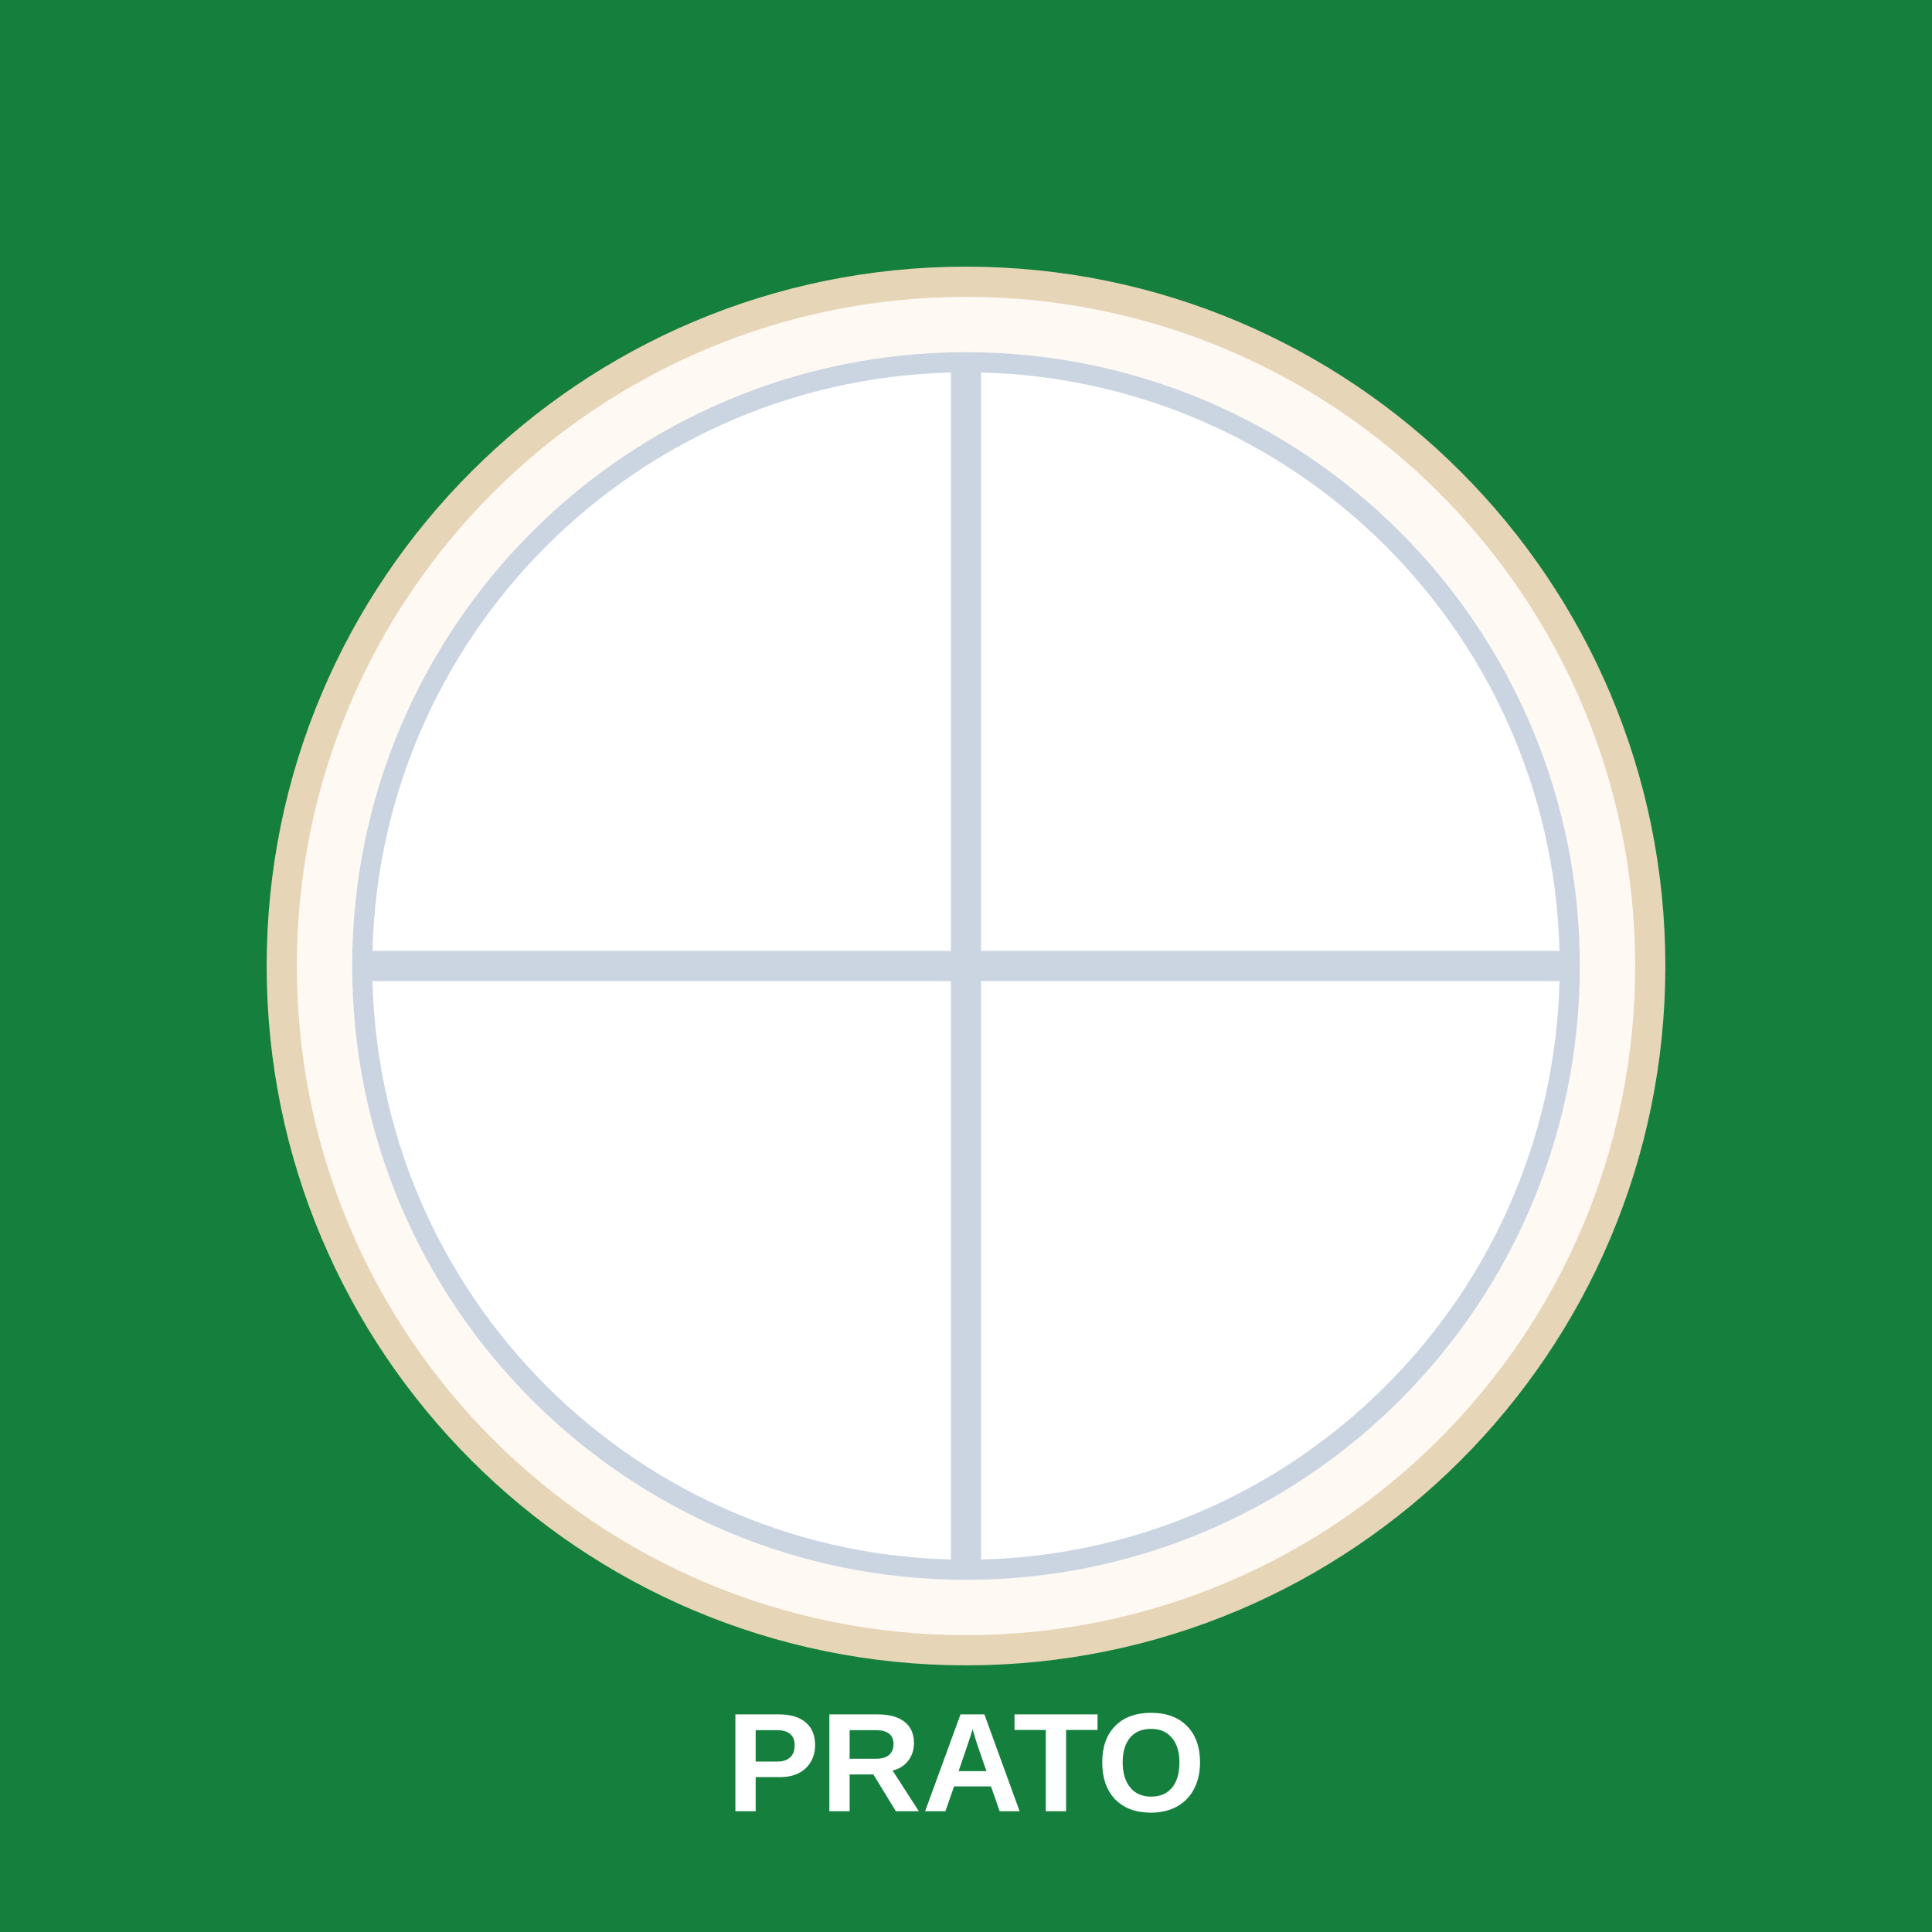
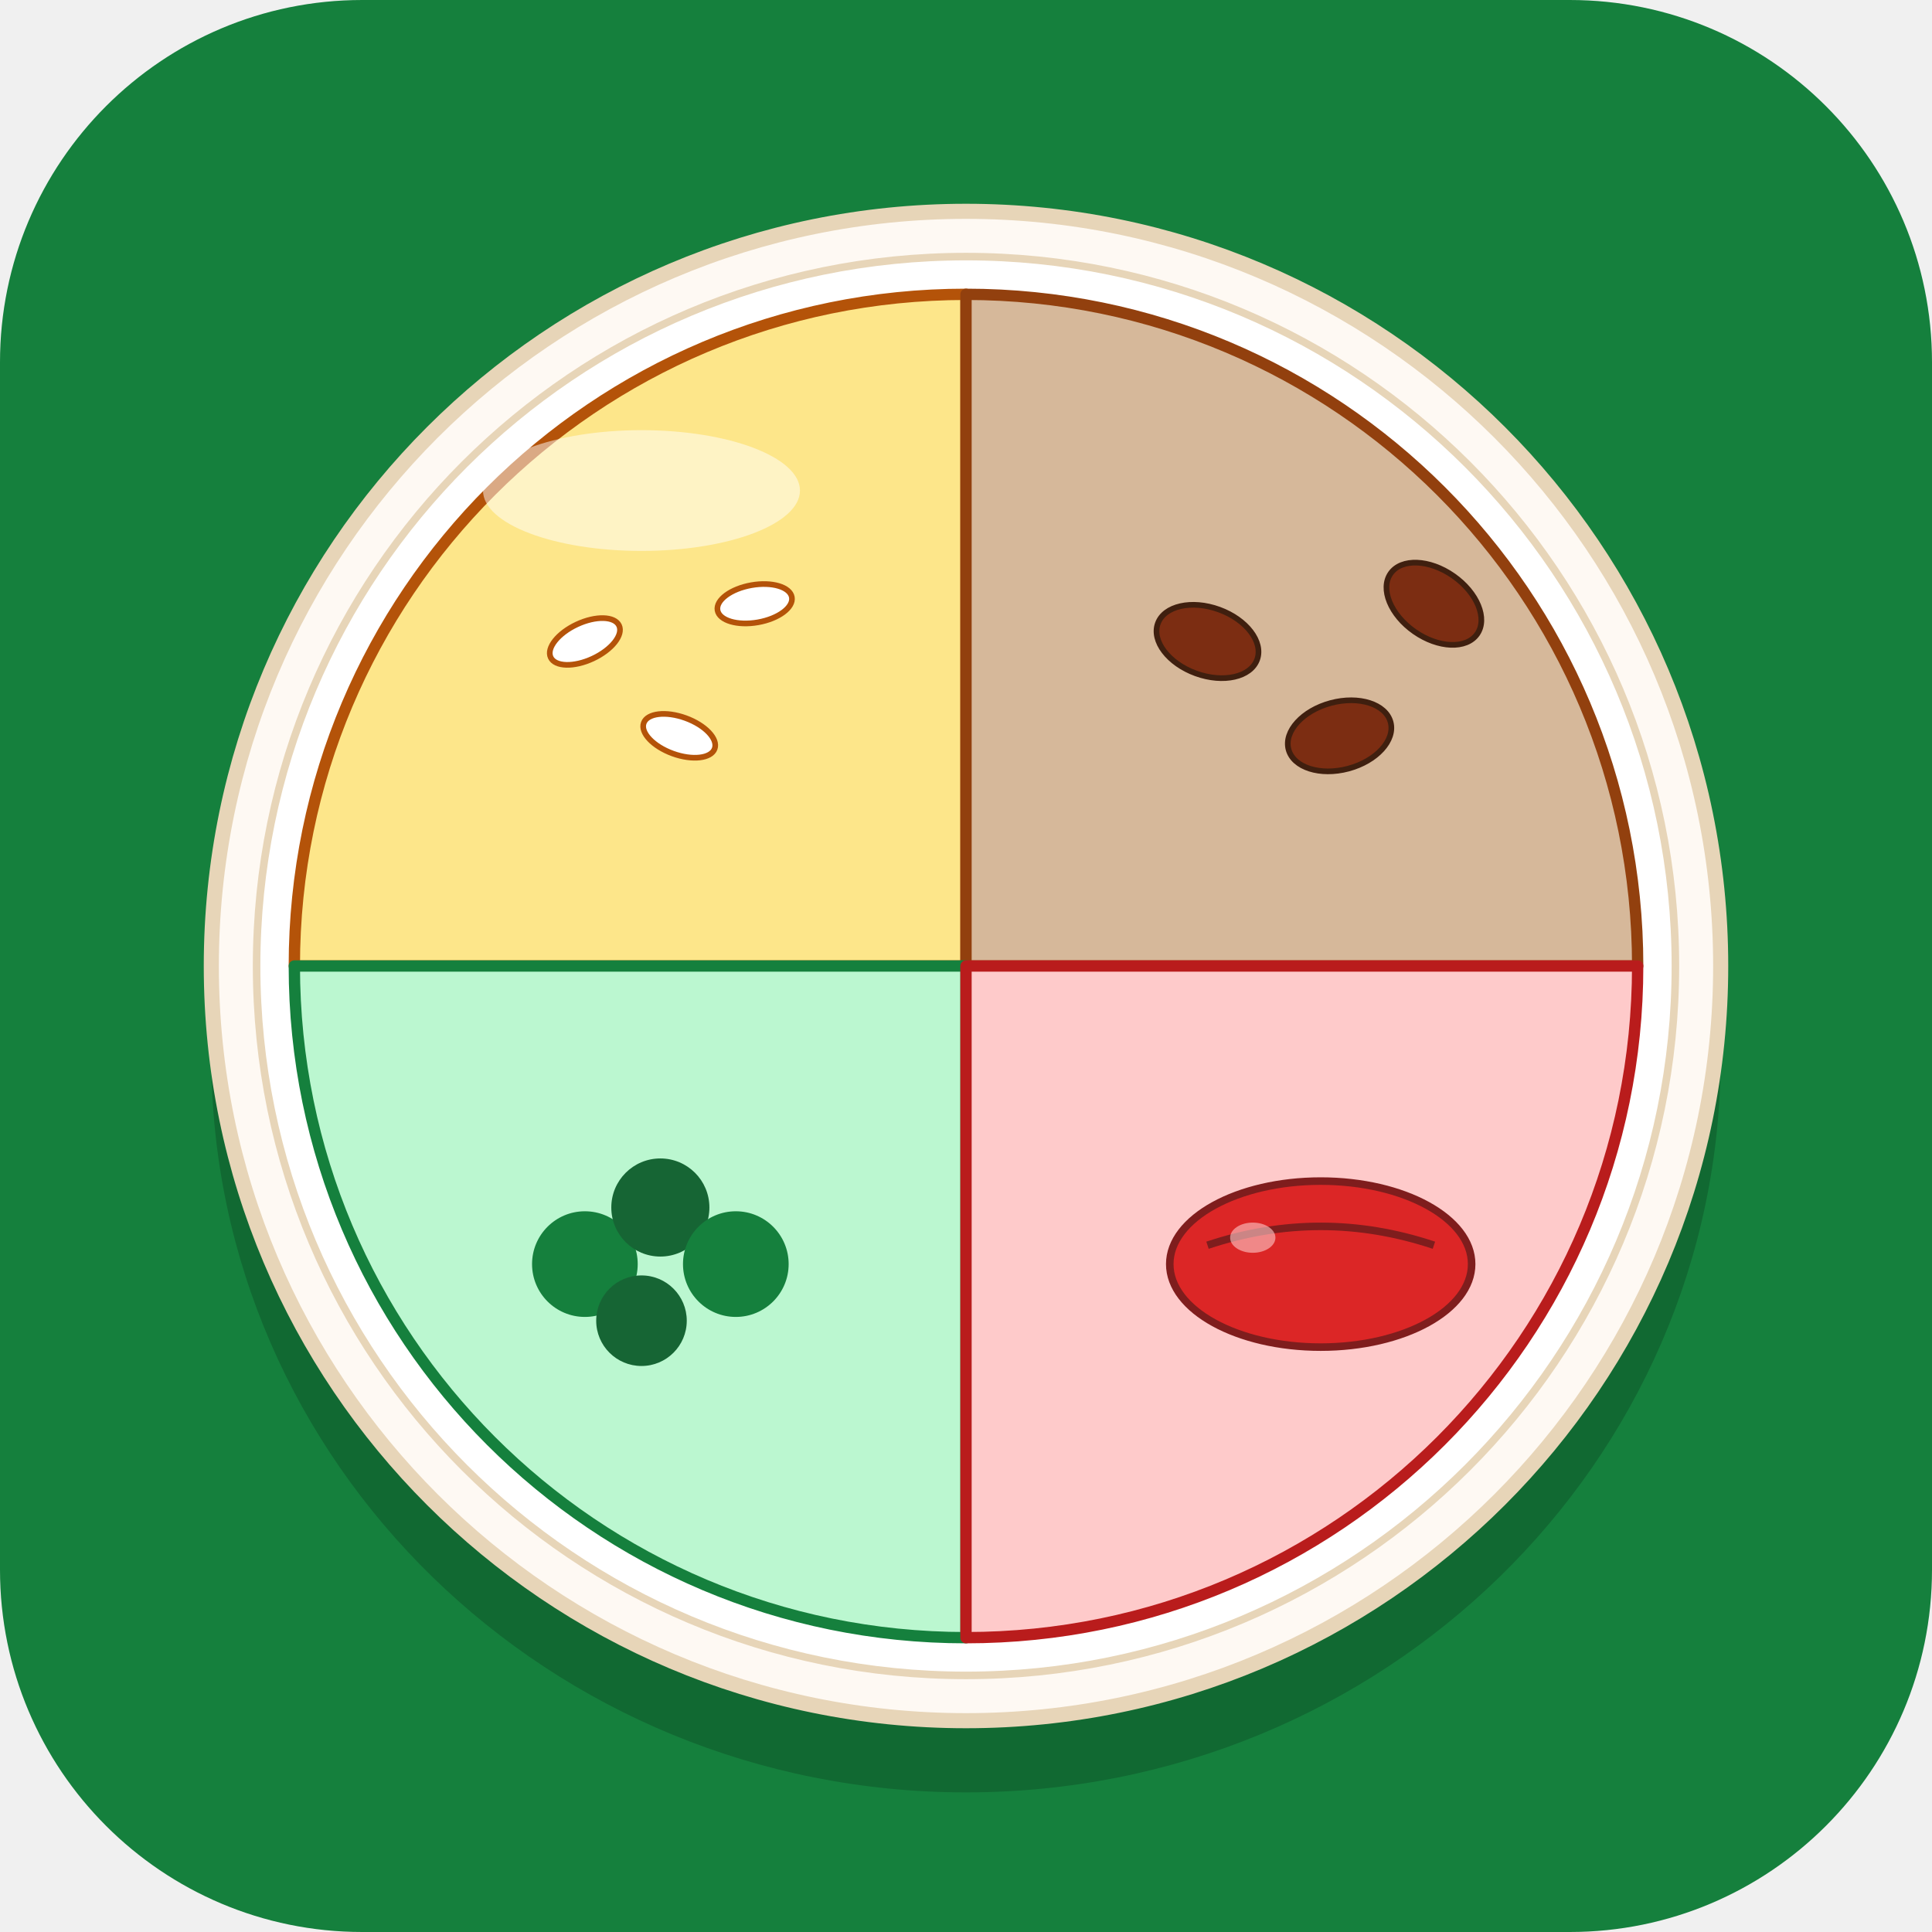
- <svg xmlns="http://www.w3.org/2000/svg" viewBox="0 0 192 192" width="192" height="192">
-   <rect width="192" height="192" fill="#15803d" />
-   <circle cx="96" cy="96" r="68" fill="#fef9f3" stroke="#e7d5b8" stroke-width="3" />
-   <circle cx="96" cy="96" r="60" fill="#ffffff" stroke="#cbd5e1" stroke-width="2" />
-   <line x1="36" y1="96" x2="156" y2="96" stroke="#cbd5e1" stroke-width="3" />
-   <line x1="96" y1="36" x2="96" y2="156" stroke="#cbd5e1" stroke-width="3" />
-   <text x="96" y="180" font-family="Arial, sans-serif" font-size="14" font-weight="bold" text-anchor="middle" fill="#ffffff">PRATO</text>
+ <svg xmlns="http://www.w3.org/2000/svg" viewBox="0 0 512 512" width="192" height="192">
+   <rect width="512" height="512" rx="96" fill="#15803d" />
+   <ellipse cx="256" cy="280" rx="200" ry="195" fill="#000" opacity="0.18" />
+   <circle cx="256" cy="256" r="200" fill="#fef9f3" stroke="#e7d5b8" stroke-width="4" />
+   <circle cx="256" cy="256" r="188" fill="#ffffff" stroke="#e7d5b8" stroke-width="2" />
+   <path d="M 256 256 L 256 78 A 178 178 0 0 0 78 256 Z" fill="#fde68a" stroke="#b45309" stroke-width="3" stroke-linejoin="round" />
+   <path d="M 256 256 L 434 256 A 178 178 0 0 0 256 78 Z" fill="#d6b89a" stroke="#92400e" stroke-width="3" stroke-linejoin="round" />
+   <path d="M 256 256 L 78 256 A 178 178 0 0 0 256 434 Z" fill="#bbf7d0" stroke="#15803d" stroke-width="3" stroke-linejoin="round" />
+   <path d="M 256 256 L 256 434 A 178 178 0 0 0 434 256 Z" fill="#fecaca" stroke="#b91c1c" stroke-width="3" stroke-linejoin="round" />
+   <ellipse cx="155" cy="170" rx="10" ry="5" fill="#fff" stroke="#b45309" stroke-width="1.5" transform="rotate(-25 155 170)" />
+   <ellipse cx="180" cy="195" rx="10" ry="5" fill="#fff" stroke="#b45309" stroke-width="1.5" transform="rotate(20 180 195)" />
+   <ellipse cx="200" cy="160" rx="10" ry="5" fill="#fff" stroke="#b45309" stroke-width="1.5" transform="rotate(-10 200 160)" />
+   <ellipse cx="320" cy="170" rx="14" ry="9" fill="#7c2d12" stroke="#3f1f0f" stroke-width="1.5" transform="rotate(20 320 170)" />
+   <ellipse cx="355" cy="195" rx="14" ry="9" fill="#7c2d12" stroke="#3f1f0f" stroke-width="1.5" transform="rotate(-15 355 195)" />
+   <ellipse cx="380" cy="160" rx="14" ry="9" fill="#7c2d12" stroke="#3f1f0f" stroke-width="1.5" transform="rotate(35 380 160)" />
+   <circle cx="155" cy="335" r="14" fill="#15803d" />
+   <circle cx="175" cy="320" r="13" fill="#166534" />
+   <circle cx="195" cy="335" r="14" fill="#15803d" />
+   <circle cx="170" cy="350" r="12" fill="#166534" />
+   <ellipse cx="350" cy="335" rx="40" ry="22" fill="#dc2626" stroke="#7f1d1d" stroke-width="2" />
+   <path d="M 320 330 Q 350 320 380 330" stroke="#7f1d1d" stroke-width="2" fill="none" />
+   <ellipse cx="332" cy="328" rx="6" ry="4" fill="#fecaca" opacity="0.6" />
+   <ellipse cx="170" cy="130" rx="42" ry="16" fill="#ffffff" opacity="0.5" />
</svg>
